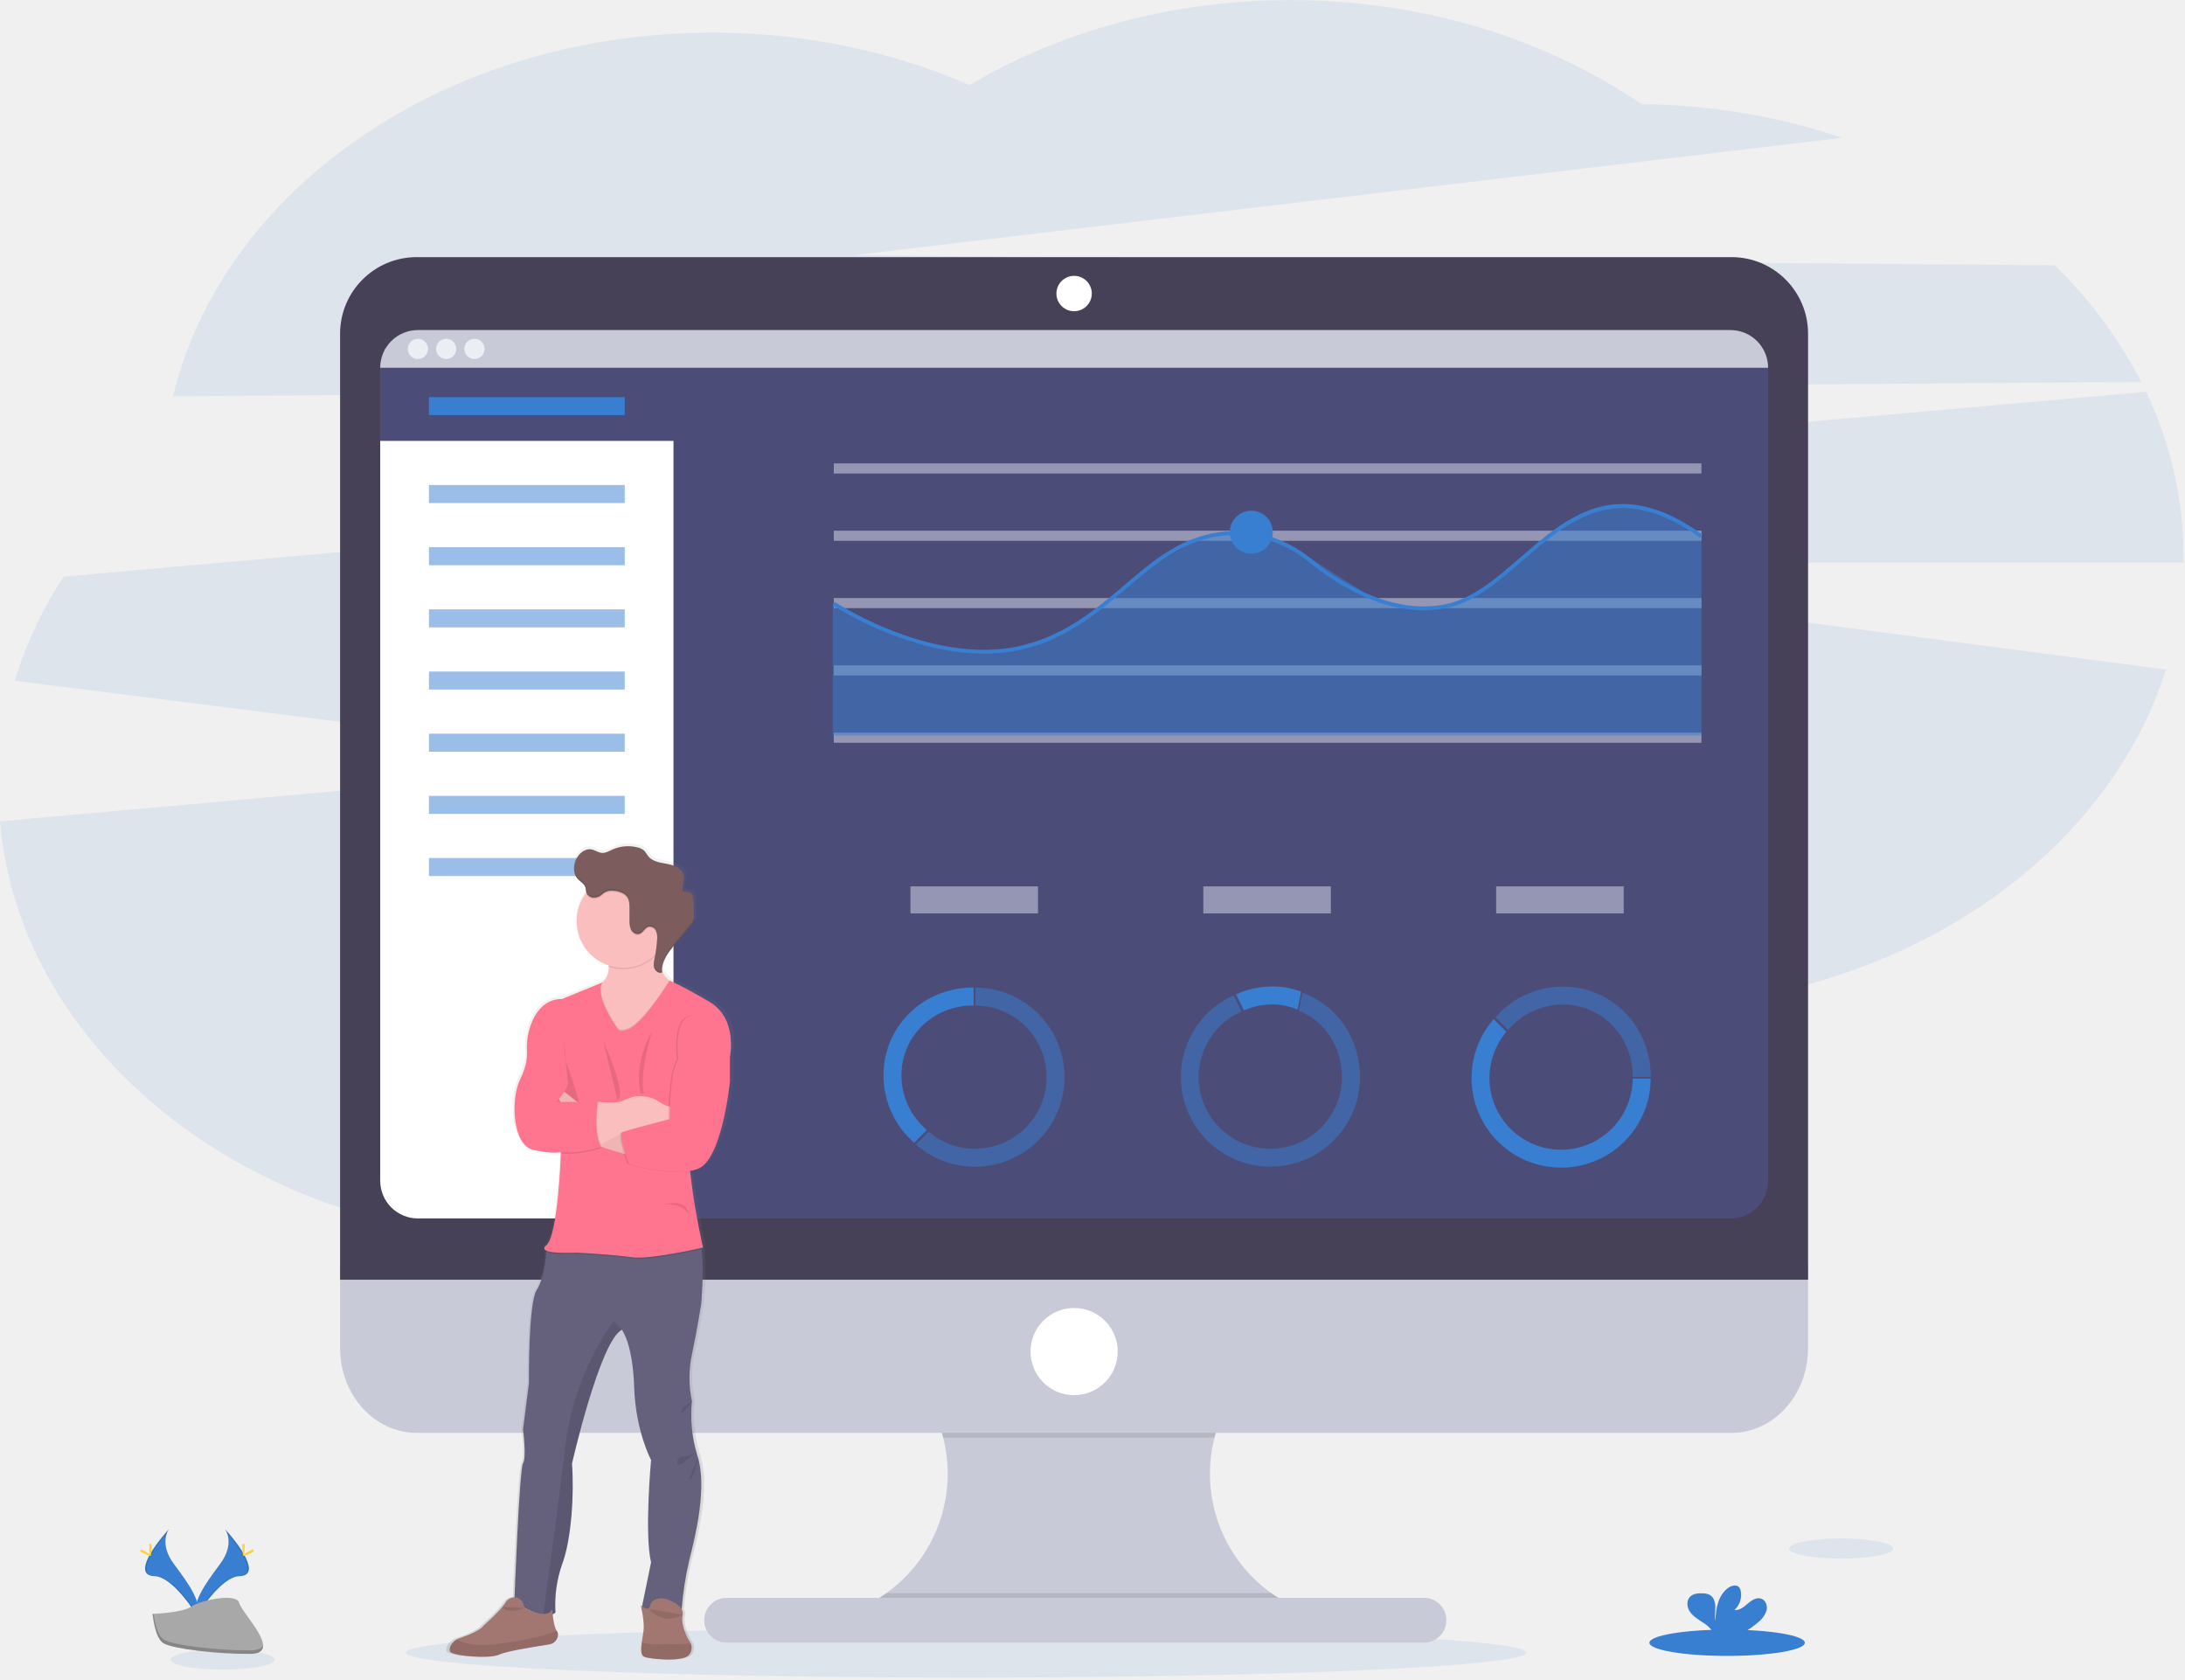
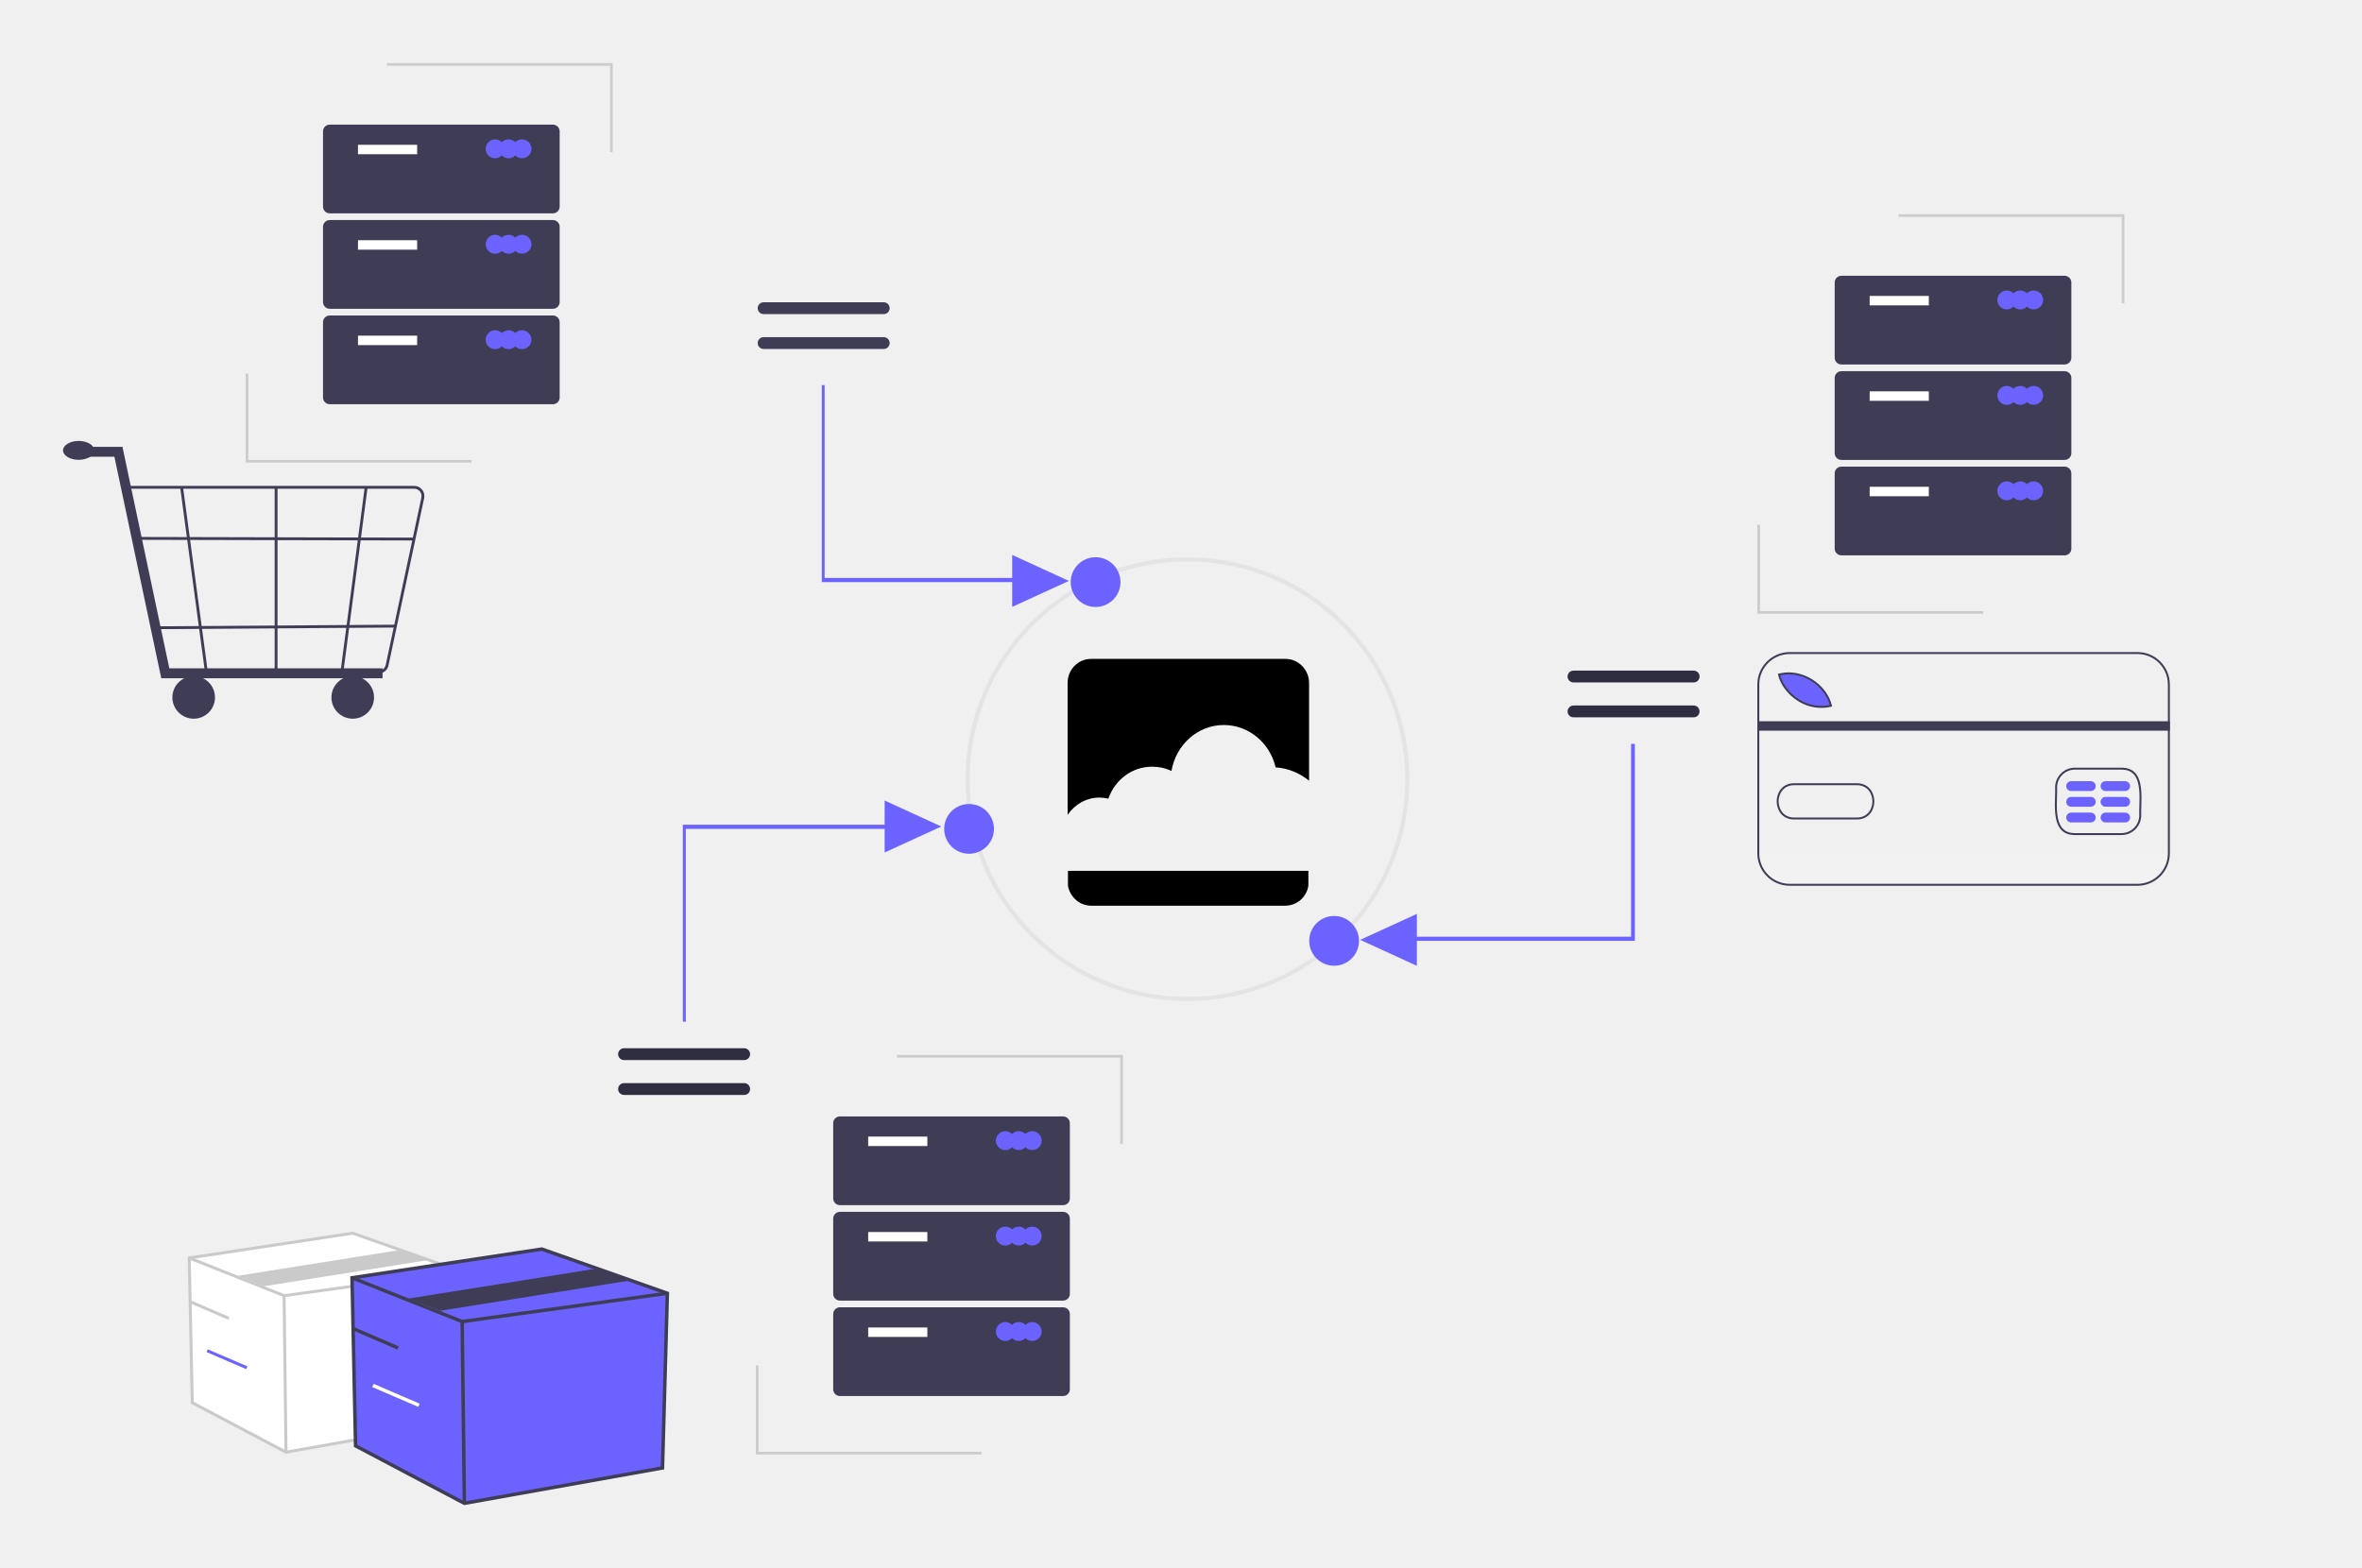
- <svg xmlns="http://www.w3.org/2000/svg" height="166" viewBox="0 0 216 166" width="216">
-   <linearGradient id="a" x1="49.99%" x2="49.99%" y1="100.006%" y2="-.008%">
-     <stop offset="0" stop-color="#808080" stop-opacity=".25" />
-     <stop offset=".54" stop-color="#808080" stop-opacity=".12" />
-     <stop offset="1" stop-color="#808080" stop-opacity=".1" />
-   </linearGradient>
-   <g fill="none">
-     <path d="m211.682 37.758c-2.206-4.286-5.099-8.182-8.564-11.534l-118.79-.99 97.804-11.612c-6.4-2.141-13.096-3.264-19.844-3.328-9.416-6.428-21.517-10.285-34.717-10.285-11.843 0-22.795 3.112-31.723 8.392-7.587-3.305-16.237-5.179-25.427-5.179-26.394 0-48.386 15.454-53.321 35.949z" fill="#387ed1" opacity=".1" />
-     <path d="m215.857 54.946c-.008-5.616-1.273-11.158-3.702-16.222l-205.878 18.27c-2.09 3.186-3.714 6.653-4.823 10.298l63.754 8.034-65.208 5.857c1.962 23.202 25.488 41.521 54.228 41.521 14.466 0 27.611-4.642 37.351-12.212 9.771 7.714 23.041 12.457 37.664 12.457 21.695 0 40.421-10.443 49.141-25.542 17.494-4.695 31.083-16.482 35.735-31.227l-80.626-10.571h82.364c0-.222 0-.441 0-.663z" fill="#387ed1" opacity=".1" />
-     <ellipse cx="95.508" cy="163.354" fill="#387ed1" opacity=".1" rx="55.393" ry="2.472" />
-     <path d="m128.385 159.007v1.494h-44.174v-1.213c5.509-2.041 9.245-7.202 9.464-13.073.219-5.871-3.123-11.296-8.465-13.741h42.875c-5.217 2.389-8.538 7.626-8.473 13.364.065 5.738 3.503 10.899 8.773 13.169z" fill="#c8cad7" />
-     <path d="m128.086 132.473c-3.991 1.832-6.94 5.37-8.023 9.626h-26.827c-1.084-4.255-4.033-7.793-8.023-9.626z" fill="#000" opacity=".1" />
-     <path d="m33.62 124.863v8.386c0 4.63 3.389 8.384 7.57 8.384h129.977c4.182 0 7.57-3.754 7.57-8.384v-8.386z" fill="#c8cad7" />
-     <path d="m128.385 159.007v1.494h-44.174v-1.213c1.211-.451 2.356-1.061 3.406-1.815h38.06c.846.606 1.754 1.121 2.709 1.534z" fill="#000" opacity=".1" />
-     <rect fill="#c8cad7" height="4.426" rx="2.213" width="73.37" x="69.613" y="157.939" />
-     <path d="m178.737 32.975c-.005-4.177-3.393-7.56-7.57-7.559h-129.971c-4.179-.004-7.571 3.38-7.576 7.559v93.52h145.117z" fill="#474157" />
-     <path d="m174.787 36.352v80.358c0 .989-.392 1.937-1.091 2.636-.699.699-1.647 1.091-2.636 1.091h-129.747c-.989 0-1.937-.392-2.636-1.091-.699-.699-1.091-1.647-1.091-2.636v-80.358c0-2.058 1.669-3.727 3.727-3.727h129.738c.99-.003 1.94.389 2.641 1.088.701.699 1.095 1.649 1.095 2.639z" fill="#4c4c78" />
-     <circle cx="106.181" cy="29.015" fill="#fff" r="1.748" />
-     <circle cx="106.181" cy="133.598" fill="#fff" r="4.31" />
-     <path d="m66.578 34.489v85.948h-25.265c-.989 0-1.937-.392-2.636-1.091-.699-.699-1.092-1.647-1.091-2.636v-80.358l.136-.506.363-1.356z" fill="#fff" />
-     <path d="m69.819 35.846v7.736h-32.233v-7.23l.136-.506z" fill="#4c4c78" />
-     <path d="m174.787 36.352h-137.201c0-.988.393-1.936 1.092-2.635.699-.699 1.647-1.091 2.635-1.09h129.738c.99-.003 1.94.388 2.641 1.087.701.699 1.095 1.648 1.095 2.638z" fill="#c8cad7" />
-     <circle cx="41.313" cy="34.489" fill="#ededf4" r="1" />
-     <circle cx="44.107" cy="34.489" fill="#ededf4" r="1" />
-     <circle cx="46.902" cy="34.489" fill="#ededf4" r="1" />
-     <g fill="#387ed1">
-       <path d="m42.404 39.252h19.356v1.782h-19.356z" />
-       <path d="m42.404 47.943h19.356v1.782h-19.356z" opacity=".5" />
-       <path d="m42.404 54.088h19.356v1.782h-19.356z" opacity=".5" />
-       <path d="m42.404 60.234h19.356v1.782h-19.356z" opacity=".5" />
-       <path d="m42.404 66.377h19.356v1.782h-19.356z" opacity=".5" />
-       <path d="m42.404 72.522h19.356v1.782h-19.356z" opacity=".5" />
-       <path d="m42.404 78.668h19.356v1.782h-19.356z" opacity=".5" />
-       <path d="m42.404 84.811h19.356v1.782h-19.356z" opacity=".5" />
+ <svg xmlns="http://www.w3.org/2000/svg" height="166" viewBox="0 0 250 166" width="250">
+   <g fill="none" fill-rule="nonzero">
+     <g fill="#000" transform="translate(113 69.7588)">
+       <path d="m3.395 14.679c.329 0 .621.038.913.114.694-1.977 2.483-3.385 4.637-3.385.73 0 1.424.152 2.044.456.475-2.776 2.775-4.868 5.549-4.868 2.665 0 4.892 1.939 5.476 4.487 1.314.076 2.556.608 3.541 1.407v-10.344c0-1.407-1.132-2.548-2.483-2.548h-20.59c-1.387 0-2.483 1.141-2.483 2.548v13.956c.767-1.103 1.971-1.825 3.395-1.825z" />
+       <path d="m25.483 23.996v-1.559h-25.446v1.559.038c.219 1.179 1.241 2.092 2.446 2.092h20.517c1.278 0 2.3-.913 2.483-2.13z" />
    </g>
-     <path d="m82.425 45.806h85.772v1h-85.772z" fill="#dce0ed" opacity=".5" />
-     <path d="m82.425 52.459h85.772v1h-85.772z" fill="#dce0ed" opacity=".5" />
-     <path d="m82.425 59.114h85.772v1h-85.772z" fill="#dce0ed" opacity=".5" />
-     <path d="m82.425 65.768h85.772v1h-85.772z" fill="#dce0ed" opacity=".5" />
-     <path d="m82.425 72.421h85.772v1h-85.772z" fill="#dce0ed" opacity=".5" />
-     <path d="m168.199 72.706h-85.879v-13.085l7.876 3.882 8.151 1.104 7.152-2.157 8.629-6.692 4.34-2.506 3.173-.611 3.035.162 4.993 2.466 6.785 4.323 5.326.686 4.224-1.456 8.949-7.332 4.569-1.629 4.781.739 3.895 2.248z" fill="#387ed1" opacity=".5" />
-     <path d="m97.289 64.61c-7.733 0-14.881-4.73-14.969-4.791l.212-.317c.111.074 11.11 7.353 20.457 3.706 3.412-1.328 5.834-3.396 8.187-5.395 2.451-2.088 4.766-4.061 7.92-4.917 3.629-.98 7.574-.092 10.579 2.376 2.567 2.111 7.683 5.501 13.087 4.487 2.755-.516 5.077-2.529 7.536-4.659 4.707-4.088 9.589-8.308 18.012-2.248l-.223.309c-8.185-5.882-12.944-1.759-17.544 2.227-2.499 2.166-4.86 4.203-7.715 4.747-5.559 1.041-10.781-2.415-13.4-4.567-2.909-2.392-6.736-3.247-10.235-2.302-3.074.833-5.349 2.777-7.773 4.837-2.371 2.019-4.823 4.109-8.29 5.461-1.865.709-3.845 1.063-5.84 1.045z" fill="#387ed1" />
-     <circle cx="123.698" cy="52.602" fill="#387ed1" r="2.126" />
-     <path d="m70.415 98.805c-2.905-1.673-4.012-2.088-4.012-2.09l-.059-.042c-.317-.243-.569-.562-.734-.926 0-.067 0-.134 0-.191v.019c.048-.886.676-1.691 1.274-2.394.509-.6 1.019-1.199 1.528-1.798.176-.182.31-.399.394-.638.031-.125.045-.253.042-.382 0-.053 0-.105 0-.157 0-.447-.021-.894-.036-1.337-.015-.392-.115-.883-.506-.955-.202-.042-.47.031-.573-.143-.038-.071-.047-.153-.027-.231v.017c-.001-.007-.001-.014 0-.021.075-.301.124-.609.145-.919.007-.157-.014-.314-.063-.464-.227-.648-1.005-.913-1.692-1.035s-1.459-.227-1.891-.764c-.118-.179-.246-.352-.382-.518-.2-.176-.443-.296-.705-.348-.853-.211-1.752-.133-2.556.223-.332.149-.667.348-1.032.327-.365-.021-.703-.287-1.077-.35-.604-.103-1.182.342-1.48.867-.177.312-.271.664-.273 1.022v.059c-.008.385.133.759.394 1.043.26.271.648.457.764.812.044.145.034.302.073.447 0 .019.011.036.017.055l-.021.025c-.62.799-.957 1.781-.955 2.793.012 2.015 1.325 3.791 3.247 4.394v.138c.026.58-.204 1.143-.63 1.538l-4.122 1.654s-2.483-.294-3.377 3.333c-.143.602-.195 1.222-.153 1.84.032.548-.044 1.511-.68 2.756-1.018 1.994-.787 6.569 1.295 7.022 1.966.428 2.735.25 2.816.229v.08c-.032.86-.344 8.264-1.477 9.169-.315.246-.256.415 0 .527v.134c-.034.543-.21 2.604-.968 3.778-.871 1.354-.772 9.186-.772 9.186l-.6 4.621s.369 2.854 0 3.352c-.33.445-.764 11.005-.863 13.293h-.038c-.368.022-.702.225-.89.543-.493.791-2.193 2.248-2.193 2.248-.369.525-1.736 1.028-2.458 1.265-.097.031-.19.071-.279.12-.27.147-.488.376-.621.653-.095.165-.118.362-.065.544.191.453 4.025.764 4.995.317.764-.355 3.79-.825 5.047-1.009.469-.059.839-.429.898-.898.024-.159-.017-.321-.115-.449-.241-.298-.365-1.112-.42-1.643.102-.042.197-.098.283-.168-.103-1.646.133-3.297.693-4.848.925-2.445 1.203-6.976.972-9.922 0 0 2.821-12.143 5.043-13.276.034.042 1.112 1.425 1.249 5.708.138 4.35 1.71 7.204 1.71 7.204s-.693 7.385 0 10.149l-.911 4.353c-.038-.031-.074-.064-.109-.099 0 0 .027.122.065.315l-.019.092.038.01c.103.544.256 1.494.191 2.052-.036.319-.124.753-.191 1.181-.096.67-.122 1.322.231 1.463.573.233 3.979.552 4.558-.191.265-.311.33-.745.168-1.119-.042-.102-.099-.198-.168-.285 0 0-.904-1.477-.648-2.518.047-.205.008-.421-.109-.596.132-1.648.398-3.283.793-4.888.573-2.18 1.799-6.959.902-10.103-.034-.122-.073-.245-.115-.363-.519-1.716-.692-3.518-.51-5.301-.334-1.522-.334-3.099 0-4.621.55-2.535.938-5.018.938-5.018s.306-3.352.038-5.408l-.017-.132.145-.032s-.785-3.488-1.064-5.708c-.065-.525-.151-1.188-.245-1.897.256-.044.508-.108.755-.191 2.499-.862 3.284-8.655 3.284-8.655v-2.472s.833-3.777-2.082-5.459zm-18.611 60.173-.122-.065z" fill="url(#a)" />
-     <path d="m68.908 143.774c1.083 3.116-.191 8.172-.764 10.43-.386 1.633-.641 3.293-.764 4.967-1.318.223-2.667.191-3.973-.092l.955-4.65c-.676-2.755 0-10.115 0-10.115s-1.528-2.846-1.67-7.181c-.134-4.266-1.184-5.645-1.219-5.689-2.183 1.135-4.93 13.232-4.93 13.232.225 2.934-.046 7.45-.955 9.889-.548 1.548-.779 3.191-.678 4.831-.315.266-.755.311-1.228.235-1.289-.208-2.835-1.32-2.835-1.32s.497-13.181.858-13.681c.361-.5 0-3.341 0-3.341l.586-4.606s-.09-7.811.764-9.169c.741-1.171.911-3.226.946-3.765 0-.086 0-.134 0-.134l1.307-1.564s12.644-.955 13.591 0c.233.233.382.764.462 1.429.26 2.048-.038 5.389-.038 5.389s-.382 2.483-.921 5.011c-.326 1.518-.326 3.088 0 4.606-.176 1.779-.004 3.575.506 5.288z" fill="#65617d" />
-     <path d="m68.117 163.574c-.564.745-3.882.43-4.447.191-.346-.143-.319-.791-.225-1.459.059-.426.145-.86.18-1.175.092-.814-.269-2.462-.269-2.462s.745.791.925 0c.085-.307.332-.543.644-.611.387-.117.803-.091 1.173.073.586.254 1.564.797 1.389 1.528-.248 1.037.632 2.508.632 2.508.068.086.124.182.164.285.162.375.098.81-.164 1.123z" fill="#a27772" />
-     <path d="m68.117 163.574c-.564.745-3.882.43-4.447.191-.346-.143-.319-.791-.225-1.459.355.166.955.306 1.971.212.236-.023.473-.031.711-.023.718.034 1.438.02 2.155-.042.161.375.097.808-.164 1.121z" fill="#000" opacity=".1" />
-     <path d="m56.543 144.678c.225 2.934-.046 7.45-.955 9.889-.548 1.548-.779 3.191-.678 4.831-.315.266-.755.311-1.228.235.273-1.91 1.433-10.111 2.178-16.592.846-7.383 4.808-12.462 4.808-12.462l.791.869c-2.168 1.133-4.915 13.23-4.915 13.23z" fill="#000" opacity=".1" />
-     <path d="m66.763 97.222-.552 2.709-2.699 4.539-3.33-1.423s-4.527-4.741-1.683-5.417c.341-.073.663-.216.946-.42.558-.422.734-1.033.737-1.633-.022-.672-.18-1.333-.462-1.943l5.824-1.828c-.241.765-.382 1.558-.418 2.359-.044 1.586.544 2.369 1.028 2.741.18.145.387.253.609.317z" fill="#fbbebe" />
-     <path d="m65.544 91.804c-.241.765-.382 1.558-.418 2.359-1.207 1.433-3.162 1.991-4.944 1.412-.022-.672-.18-1.333-.462-1.943z" fill="#000" opacity=".1" />
-     <path d="m66.211 91.059c0 2.544-2.062 4.606-4.606 4.606-2.544 0-4.606-2.062-4.606-4.606 0-2.544 2.062-4.606 4.606-4.606 1.222-.003 2.396.481 3.26 1.346.864.864 1.349 2.038 1.346 3.26z" fill="#fbbebe" />
-     <path d="m66.763 97.222-.552 2.709-2.699 4.539-3.33-1.423s-4.527-4.741-1.683-5.417c.341-.073.663-.216.946-.42-.514 1.412 1.607 4.348 1.607 4.348.246.363.814.136.814.136 1.364-.206 3.88-4.134 4.288-4.787.18.145.387.253.609.317z" fill="#000" opacity=".1" />
-     <path d="m69.37 123.486c-.802.191-5.238 1.163-6.919.919-1.851-.271-5.452-.451-5.452-.451s-2.292.122-2.995-.191c0-.086 0-.134 0-.134l1.307-1.564s12.644-.955 13.591 0c.248.225.382.755.468 1.421z" fill="#000" opacity=".1" />
-     <path d="m61.051 101.692s-2.382-3.299-1.484-4.585l-4.025 1.65s-2.422-.294-3.295 3.32c-.14.601-.191 1.22-.151 1.836.032.544-.042 1.503-.663 2.745-.993 1.987-.764 6.548 1.265 6.999s2.755.225 2.755.225-.271 8.264-1.444 9.211c-1.173.947 2.993.722 2.993.722s3.599.191 5.45.453 7.043-.955 7.043-.955-.764-3.477-1.039-5.689-.902-6.923-.902-6.923l4.606-6.239s.812-3.771-2.032-5.44c-2.844-1.67-3.916-2.082-3.916-2.082s-2.865 4.655-4.348 4.881c0 .004-.565.233-.812-.13z" fill="#ff748e" />
-     <path d="m55.768 103.002s-.044 1.49.227 2.076 1.263 3.838 1.263 3.838h-2.256s1.219-1.309 1.129-1.941c-.09-.632-.363-3.973-.363-3.973z" fill="#000" opacity=".1" />
-     <path d="m62.452 114.242s-4.986-1.219-5.45-2.256c-.464-1.037-1.746-3.364-1.746-3.364l.525-.709 2.426 1.91s2.89 2.292 4.245 2.529 0 1.889 0 1.889z" fill="#fbbebe" />
-     <path d="m62.452 114.242s-4.986-1.219-5.45-2.256c-.464-1.037-1.746-3.364-1.746-3.364l.525-.709 2.426 1.91s2.89 2.292 4.245 2.529 0 1.889 0 1.889z" fill="#000" opacity=".05" />
-     <path d="m66.763 108.376v2.705h-.436c-2.148 0-4.261.547-6.14 1.589l-.814.451-.22.122-1.4-3.152 1.31-1.175h.067c.321.031 1.706.145 2.292-.052s1.251-.791 2.892-.371c.81.206 1.5 1.114 2.292.831z" fill="#fbbebe" />
-     <path d="m71.12 103.453.904 1.016v2.46s-.764 7.767-3.205 8.625c-2.441.858-6.791-.497-6.791-.497s-1.125-2.98-.6-3.161c.525-.181 4.65-1.268 4.65-1.268s-.059-4.556.844-5.91c0 0-.586-4.245 1.444-4.334 2.031-.09 2.755 3.07 2.755 3.07z" fill="#000" opacity=".1" />
-     <path d="m71.252 103.453.904 1.016v2.46s-.764 7.767-3.207 8.625c-2.443.858-6.789-.497-6.789-.497s-1.125-2.98-.6-3.161c.525-.181 4.648-1.268 4.648-1.268s-.057-4.556.846-5.91c0 0-.588-4.245 1.444-4.334 2.032-.09 2.755 3.07 2.755 3.07z" fill="#ff748e" />
-     <path d="m64.948 93.015c.04-.297.005-.599-.103-.879-.116-.284-.41-.454-.714-.413-.382.09-.554.592-.932.713-.319.101-.669-.124-.821-.422-.128-.311-.182-.647-.157-.982 0-.382 0-.755 0-1.133 0-.411-.013-.854-.267-1.177-.315-.401-1.054-.573-1.547-.56-.329.003-.645.13-.884.355-.244.246-.586.368-.93.332-.306-.047-.558-.265-.648-.562-.001-.005-.001-.01 0-.015 1.046-1.383 2.781-2.062 4.489-1.755 1.707.307 3.097 1.547 3.596 3.209.499 1.661.022 3.462-1.234 4.659.076-.454.128-.912.155-1.372z" fill="#000" opacity=".1" />
-     <path d="m58.589 88.715c-.306-.048-.558-.266-.649-.562-.036-.145-.027-.302-.071-.445-.105-.355-.483-.541-.737-.81-.508-.539-.476-1.427-.117-2.076.292-.523.856-.965 1.446-.863.365.065.68.325 1.051.348s.682-.176 1.007-.325c.782-.354 1.662-.433 2.495-.222.256.051.494.17.688.346.131.165.254.337.367.516.42.537 1.175.642 1.845.764.67.122 1.431.382 1.65 1.033.147.428 0 .892-.078 1.337-.029.091-.023.19.017.277.105.174.367.101.573.141.382.08.478.573.491.955.018.443.03.889.036 1.337.011.166-.002.333-.038.495-.082.231-.213.443-.382.621l-1.492 1.792c-.661.795-1.362 1.719-1.23 2.745-.313.139-.684-.13-.787-.458-.103-.329-.021-.68.05-1.016.12-.581.199-1.171.235-1.763.04-.298.005-.6-.103-.881-.117-.284-.412-.454-.716-.413-.382.09-.552.592-.93.713-.319.103-.669-.124-.821-.422-.127-.311-.181-.647-.157-.982v-1.133c0-.411-.013-.854-.267-1.177-.313-.401-1.054-.573-1.547-.56-.329.003-.645.13-.884.355-.247.249-.594.371-.942.332z" fill="#7c5c5c" />
-     <path d="m59.628 102.889 1.415 5.807s1.114-.006-1.415-5.807z" fill="#000" opacity=".1" />
-     <path d="m64.461 101.917s-1.853 3.033-1.129 6.168l.344.025s-.615-1.452.785-6.193z" fill="#000" opacity=".1" />
-     <path d="m65.634 119.077s2.273-.753 2.439.993c0 0-.43-1.198-2.439-.993z" fill="#000" opacity=".1" />
-     <path d="m59.065 109.052s-.451 3.161.361 4.426c-1.274.449-2.626.633-3.973.541l-.271-4.967z" fill="#000" opacity=".1" />
-     <path d="m59.374 113.121-.22.122-1.4-3.152 1.31-1.175h.067c-.021.153-.386 2.867.243 4.204z" fill="#000" opacity=".1" />
-     <path d="m59.065 108.916s-.451 3.161.361 4.426c-1.274.449-2.626.633-3.973.541l-1.58-4.967z" fill="#ff748e" />
-     <path d="m55.158 161.652c-.053.463-.414.832-.877.894-1.224.191-4.18.649-4.925 1.005-.955.453-4.695.136-4.877-.315-.051-.183-.028-.379.065-.544.177-.363.493-.639.877-.764.707-.237 2.04-.735 2.399-1.259 0 0 1.662-1.456 2.136-2.241.181-.315.507-.518.869-.541.395-.019.835.181 1.016 1.047 0 0 2.166 1.236 2.753.153 0 0 .09 1.664.449 2.12.096.127.137.287.115.445z" fill="#a27772" />
-     <path d="m55.158 161.652c-.053.463-.414.832-.877.894-1.224.191-4.18.649-4.925 1.005-.955.453-4.695.136-4.877-.315-.051-.183-.028-.379.065-.544.129-.275.341-.502.606-.649.611.405 1.968.802 4.951.336 2.846-.445 4.254-.881 4.942-1.177.097.129.139.291.115.451z" fill="#000" opacity=".1" />
-     <g fill="#000" opacity=".1" transform="translate(56.73418 85.76985)">
-       <path d="m10.745 2.048c.001-.008.001-.015 0-.023.089-.334.136-.678.139-1.024-.029.277-.075.551-.139.821-.017.074-.017.151 0 .225z" />
-       <path d="m8.111 6.273c.071.163.108.338.111.516.021-.245-.017-.491-.111-.718-.117-.285-.411-.455-.716-.415-.382.09-.552.594-.93.714-.319.101-.669-.126-.821-.424-.129-.31-.182-.647-.157-.982 0-.382 0-.755 0-1.131 0-.411-.013-.854-.267-1.177-.315-.403-1.054-.573-1.549-.562-.329.004-.644.131-.883.357-.244.245-.586.366-.93.33-.307-.045-.56-.264-.649-.562-.038-.145-.027-.3-.071-.445-.105-.355-.483-.539-.737-.808-.237-.263-.372-.601-.382-.955-.037.422.101.84.382 1.158.254.269.632.455.737.81.044.143.032.3.071.445.091.296.343.514.649.562.344.035.686-.087.93-.332.24-.223.553-.348.881-.353.495-.015 1.234.16 1.549.562.254.323.266.764.267 1.177v1.131c-.026.336.028.673.157.984.153.298.502.523.821.422.382-.12.544-.623.93-.714.305-.041.599.128.718.411z" />
-       <path d="m11.822 5.03c-.083.232-.213.444-.382.623-.499.596-.997 1.193-1.492 1.79-.627.755-1.291 1.628-1.244 2.59.046-.883.661-1.685 1.244-2.386l1.492-1.792c.169-.178.299-.39.382-.621.037-.163.05-.33.038-.497-.001.099-.014.197-.038.292z" />
-       <path d="m7.929 9.731c-.025-.079-.04-.16-.046-.243-.013.15.003.301.046.445.101.329.474.598.787.458 0-.067-.013-.134-.015-.191-.309.124-.678-.149-.772-.47z" />
+     <g transform="translate(65.42296 32)">
+       <g fill="#6c63ff">
+         <path d="m107.613 67.605h-28v-.439h27.603v-20.416h.397z" />
+         <path d="m7.163 76.167h-.312v-20.855h22v.439h-21.688z" />
+         <path d="m42.559 29.627h-21v-20.855h.298v20.416h20.702z" />
+       </g>
+       <g transform="translate(14.77318)">
+         <path d="m.627 0c-.346.001-.626.281-.626.627s.28.626.626.627h12.715c.346-.001.626-.281.626-.627s-.28-.626-.626-.627z" fill="#3f3d56" />
+         <path d="m.627 3.693c-.346 0-.627.281-.627.627s.281.627.627.627h12.715c.346-.001.626-.281.626-.627s-.28-.626-.626-.627z" fill="#3f3d56" />
+         <path d="m99.063 43.943c.346-.001.626-.281.626-.627s-.28-.626-.626-.627h-12.716c-.224-0-.432.119-.544.313-.112.194-.112.433 0 .627.112.194.32.313.544.313z" fill="#2f2e41" />
+         <path d="m99.063 40.25c.346-.001.626-.281.626-.627s-.28-.626-.626-.627h-12.716c-.224-0-.432.119-.544.313-.112.194-.112.433 0 .627.112.194.32.313.544.313z" fill="#2f2e41" />
+         <path d="m45.489 73.979c-12.973 0-23.489-10.517-23.489-23.489 0-12.973 10.517-23.489 23.489-23.489 12.973 0 23.489 10.517 23.489 23.489-.015 12.967-10.523 23.475-23.489 23.489zm0-46.54c-9.323 0-17.728 5.616-21.296 14.229-3.568 8.613-1.596 18.528 4.997 25.12 6.592 6.592 16.507 8.564 25.12 4.997s14.229-11.973 14.229-21.296c-.014-12.724-10.326-23.036-23.05-23.05z" fill="#e4e4e4" />
+       </g>
+       <circle cx="50.537" cy="29.627" fill="#6c63ff" r="2.634" />
+       <circle cx="37.146" cy="55.751" fill="#6c63ff" r="2.634" />
+       <circle cx="75.782" cy="67.605" fill="#6c63ff" r="2.634" />
+       <path d="m.628 78.974c-.346 0-.627.281-.627.627 0 .346.281.627.627.627h12.716c.346-.001.626-.281.626-.627 0-.346-.28-.626-.626-.627z" fill="#2f2e41" />
+       <path d="m.628 82.667c-.224-0-.432.119-.544.313-.112.194-.112.433 0 .627s.32.313.544.313h12.716c.346-.001.626-.281.626-.627s-.28-.626-.626-.627z" fill="#2f2e41" />
    </g>
-     <path d="m49.666 158.831s.472.829 2.183.097" fill="#000" opacity=".1" />
-     <path d="m64.117 159.03s1.477 1.736 3.335.573" fill="#000" opacity=".1" />
-     <path d="m68.411 138.491s-1.043.651-1.077 1.024c-.034.372.539-.271.539-.271z" fill="#000" opacity=".1" />
-     <path d="m68.822 143.484c-.362.302-.813.478-1.284.5-.779.034-.714 1.051-.204.745.51-.306 1.488-1.245 1.488-1.245z" fill="#000" opacity=".1" />
-     <path d="m69.021 144.135s-.5 2.457-.907 1.983" fill="#000" opacity=".1" />
-     <g fill="#dce0ed" opacity=".5">
-       <path d="m90.005 87.613h12.608v2.674h-12.608z" />
-       <path d="m118.955 87.613h12.608v2.674h-12.608z" />
-       <path d="m147.904 87.613h12.608v2.674h-12.608z" />
+     <g transform="translate(26 6.679302)">
+       <path d="m32.524 15.907h-23.624c-.393-0-.711-.319-.712-.712v-7.97c0-.393.319-.711.712-.712h23.624c.393 0.0.711.319.712.712v7.97c-0.0.393-.319.711-.712.712z" fill="#3f3d56" />
+       <path d="m11.889 8.649h6.262v1h-6.262z" fill="#fff" />
+       <g fill="#6c63ff">
+         <circle cx="26.405" cy="9.076" r="1" />
+         <circle cx="27.828" cy="9.076" r="1" />
+         <circle cx="29.251" cy="9.076" r="1" />
+       </g>
+       <path d="m32.524 26.011h-23.624c-.393-0-.711-.319-.712-.712v-7.97c0-.393.319-.711.712-.712h23.624c.393 0.0.711.319.712.712v7.97c-0.0.393-.319.711-.712.712z" fill="#3f3d56" />
+       <path d="m11.889 18.753h6.262v1h-6.262z" fill="#fff" />
+       <circle cx="26.405" cy="19.18" fill="#6c63ff" r="1" />
+       <circle cx="27.828" cy="19.18" fill="#6c63ff" r="1" />
+       <circle cx="29.251" cy="19.18" fill="#6c63ff" r="1" />
+       <path d="m32.524 36.115h-23.624c-.393-0-.711-.319-.712-.712v-7.97c0-.393.319-.711.712-.712h23.624c.393 0.0.711.319.712.712v7.97c-0.0.393-.319.711-.712.712z" fill="#3f3d56" />
+       <path d="m11.889 28.857h6.262v1h-6.262z" fill="#fff" />
+       <circle cx="26.405" cy="29.284" fill="#6c63ff" r="1" />
+       <circle cx="27.828" cy="29.284" fill="#6c63ff" r="1" />
+       <circle cx="29.251" cy="29.284" fill="#6c63ff" r="1" />
+       <path d="m23.909 42.301h-23.909v-9.426h.285v9.141h23.624z" fill="#ccc" />
+       <path d="m14.943 0h23.909v9.426h-.285v-9.141h-23.624z" fill="#ccc" />
    </g>
-     <ellipse cx="181.994" cy="153.066" fill="#387ed1" opacity=".1" rx="5.144" ry="1" />
-     <ellipse cx="22.01" cy="164.04" fill="#387ed1" opacity=".1" rx="5.144" ry="1" />
-     <ellipse cx="170.735" cy="162.38" fill="#387ed1" rx="7.681" ry="1.299" />
-     <path d="m173.91 160.258c.351-.286.606-.672.732-1.106.096-.439-.092-.965-.51-1.125-.47-.18-.972.145-1.354.476-.382.33-.816.703-1.314.634.521-.473.755-1.184.619-1.874-.021-.141-.081-.273-.172-.382-.262-.279-.734-.16-1.047.059-.993.699-1.27 2.048-1.276 3.263-.099-.437-.015-.894-.017-1.337-.002-.443-.126-.955-.504-1.19-.235-.125-.498-.187-.764-.18-.447-.017-.946.027-1.249.353-.382.407-.281 1.087.048 1.528.329.441.833.726 1.293 1.035.37.221.686.522.925.881.027.051.05.104.067.159h2.8c.626-.319 1.206-.721 1.725-1.194z" fill="#387ed1" />
-     <path d="m22.245 151.146s1.051 1.373-.483 3.438c-1.534 2.065-2.799 3.82-2.292 5.114 0 0 2.315-3.849 4.203-3.903 1.887-.053.646-2.334-1.427-4.65z" fill="#387ed1" />
-     <path d="m22.245 151.146c.092.133.165.278.216.432 1.838 2.159 2.816 4.174 1.049 4.224-1.645.048-3.618 2.99-4.092 3.733.016.058.034.114.055.17 0 0 2.315-3.849 4.203-3.903s.642-2.34-1.431-4.655z" fill="#000" opacity=".1" />
-     <path d="m24.195 152.896c0 .483-.053.875-.12.875s-.12-.382-.12-.875c0-.493.067-.256.134-.256s.107-.227.107.256z" fill="#ffd037" />
-     <path d="m24.866 153.473c-.424.231-.795.371-.825.311-.031-.059.285-.294.709-.525.424-.231.258-.063.288 0s.252-.017-.172.214z" fill="#ffd037" />
-     <path d="m16.703 151.146s-1.051 1.373.483 3.438c1.534 2.065 2.799 3.82 2.292 5.114 0 0-2.313-3.849-4.203-3.903s-.646-2.334 1.427-4.65z" fill="#387ed1" />
-     <path d="m16.703 151.146c-.092.133-.165.278-.216.432-1.838 2.159-2.816 4.174-1.049 4.224 1.645.048 3.618 2.99 4.092 3.733-.015.058-.035.115-.057.17 0 0-2.313-3.849-4.203-3.903s-.64-2.34 1.433-4.655z" fill="#000" opacity=".1" />
-     <path d="m14.751 152.896c0 .483.055.875.122.875.067 0 .12-.382.12-.875 0-.493-.067-.256-.134-.256-.067 0-.109-.227-.109.256z" fill="#ffd037" />
-     <path d="m14.082 153.473c.424.231.793.371.825.311.032-.059-.285-.294-.709-.525-.424-.231-.258-.063-.29 0s-.25-.017.174.214z" fill="#ffd037" />
-     <path d="m15.091 159.524s2.934-.092 3.82-.72c.886-.628 4.514-1.383 4.734-.372.22 1.011 4.409 5.022 1.096 5.049-3.312.027-7.696-.516-8.579-1.053-.883-.537-1.072-2.904-1.072-2.904z" fill="#a8a8a8" />
-     <path d="m24.793 163.129c-3.312.027-7.698-.516-8.581-1.053-.67-.411-.94-1.88-1.028-2.556h-.099s.191 2.365 1.07 2.904c.879.539 5.267 1.079 8.579 1.053.955 0 1.286-.348 1.268-.852-.134.309-.499.499-1.209.504z" fill="#000" opacity=".2" />
-     <path d="m89.113 106.29c0-3.905 3.177-6.904 7.083-6.904h.055v-1.777h-.055c-4.886 0-8.86 3.796-8.86 8.68-0 2.557 1.107 4.988 3.035 6.667l1.259-1.259c-1.596-1.343-2.518-3.322-2.518-5.408z" fill="#387ed1" />
-     <path d="m96.429 97.611v1.777c3.126.021 5.869 2.089 6.748 5.09s-.313 6.222-2.933 7.927c-2.62 1.705-6.049 1.49-8.436-.529l-1.263 1.259c2.958 2.586 7.265 2.914 10.581.806 3.315-2.108 4.846-6.148 3.759-9.923-1.087-3.775-4.531-6.383-8.46-6.406z" fill="#387ed1" opacity=".5" />
-     <path d="m154.5 99.296c3.905 0 6.904 3.177 6.904 7.083v.055h1.777c0-.019 0-.038 0-.055 0-4.884-3.796-8.86-8.68-8.86-2.557-.001-4.989 1.106-6.667 3.035l1.259 1.259c1.343-1.596 3.322-2.518 5.408-2.518z" fill="#387ed1" opacity=".5" />
-     <path d="m163.179 106.612h-1.777c-.021 3.126-2.089 5.869-5.09 6.748s-6.222-.313-7.927-2.933c-1.705-2.62-1.49-6.049.529-8.436l-1.253-1.259c-2.586 2.958-2.914 7.265-.806 10.581s6.148 4.846 9.923 3.759 6.383-4.531 6.406-8.46z" fill="#387ed1" />
-     <path d="m128.75 98.131-.353 1.769c2.6 1.049 4.262 3.597 4.262 6.567.001 3.536-2.607 6.531-6.109 7.016-3.503.485-6.827-1.688-7.787-5.091-.96-3.403.737-6.993 3.976-8.411l-.787-1.595c-4.021 1.81-6.098 6.303-4.871 10.538 1.226 4.236 5.382 6.924 9.748 6.306 4.366-.618 7.612-4.354 7.615-8.764 0-3.834-2.269-7.104-5.693-8.336z" fill="#387ed1" opacity=".5" />
-     <path d="m125.807 99.283c.848-0 1.688.174 2.466.512l.353-1.767c-.9-.346-1.856-.523-2.82-.522-1.252-0-2.489.266-3.629.781l.795 1.591c.893-.394 1.859-.597 2.835-.596z" fill="#387ed1" />
+     <g transform="translate(186 22.6793)">
+       <path d="m32.524 15.907h-23.624c-.393-0-.711-.319-.712-.712v-7.97c0-.393.319-.711.712-.712h23.624c.393 0.0.711.319.712.712v7.97c-0.0.393-.319.711-.712.712z" fill="#3f3d56" />
+       <path d="m11.889 8.649h6.262v1h-6.262z" fill="#fff" />
+       <g fill="#6c63ff">
+         <circle cx="26.405" cy="9.076" r="1" />
+         <circle cx="27.828" cy="9.076" r="1" />
+         <circle cx="29.251" cy="9.076" r="1" />
+       </g>
+       <path d="m32.524 26.011h-23.624c-.393-0-.711-.319-.712-.712v-7.97c0-.393.319-.711.712-.712h23.624c.393 0.0.711.319.712.712v7.97c-0.0.393-.319.711-.712.712z" fill="#3f3d56" />
+       <path d="m11.889 18.753h6.262v1h-6.262z" fill="#fff" />
+       <circle cx="26.405" cy="19.18" fill="#6c63ff" r="1" />
+       <circle cx="27.828" cy="19.18" fill="#6c63ff" r="1" />
+       <circle cx="29.251" cy="19.18" fill="#6c63ff" r="1" />
+       <path d="m32.524 36.115h-23.624c-.393-0-.711-.319-.712-.712v-7.97c0-.393.319-.711.712-.712h23.624c.393 0.0.711.319.712.712v7.97c-0.0.393-.319.711-.712.712z" fill="#3f3d56" />
+       <path d="m11.889 28.857h6.262v1h-6.262z" fill="#fff" />
+       <circle cx="26.405" cy="29.284" fill="#6c63ff" r="1" />
+       <circle cx="27.828" cy="29.284" fill="#6c63ff" r="1" />
+       <circle cx="29.251" cy="29.284" fill="#6c63ff" r="1" />
+       <path d="m23.909 42.301h-23.909v-9.426h.285v9.141h23.624z" fill="#ccc" />
+       <path d="m14.943 0h23.909v9.426h-.285v-9.141h-23.624z" fill="#ccc" />
+     </g>
+     <g transform="translate(80 111.6793)">
+       <path d="m32.524 15.907h-23.624c-.393-0-.711-.319-.712-.712v-7.97c0-.393.319-.711.712-.712h23.624c.393 0.0.711.319.712.712v7.97c-0.0.393-.319.711-.712.712z" fill="#3f3d56" />
+       <path d="m11.889 8.649h6.262v1h-6.262z" fill="#fff" />
+       <g fill="#6c63ff">
+         <circle cx="26.405" cy="9.076" r="1" />
+         <circle cx="27.828" cy="9.076" r="1" />
+         <circle cx="29.251" cy="9.076" r="1" />
+       </g>
+       <path d="m32.524 26.011h-23.624c-.393-0-.711-.319-.712-.712v-7.97c0-.393.319-.711.712-.712h23.624c.393 0.0.711.319.712.712v7.97c-0.0.393-.319.711-.712.712z" fill="#3f3d56" />
+       <path d="m11.889 18.753h6.262v1h-6.262z" fill="#fff" />
+       <circle cx="26.405" cy="19.18" fill="#6c63ff" r="1" />
+       <circle cx="27.828" cy="19.18" fill="#6c63ff" r="1" />
+       <circle cx="29.251" cy="19.18" fill="#6c63ff" r="1" />
+       <path d="m32.524 36.115h-23.624c-.393-0-.711-.319-.712-.712v-7.97c0-.393.319-.711.712-.712h23.624c.393 0.0.711.319.712.712v7.97c-0.0.393-.319.711-.712.712z" fill="#3f3d56" />
+       <path d="m11.889 28.857h6.262v1h-6.262z" fill="#fff" />
+       <circle cx="26.405" cy="29.284" fill="#6c63ff" r="1" />
+       <circle cx="27.828" cy="29.284" fill="#6c63ff" r="1" />
+       <circle cx="29.251" cy="29.284" fill="#6c63ff" r="1" />
+       <path d="m23.909 42.301h-23.909v-9.426h.285v9.141h23.624z" fill="#ccc" />
+       <path d="m14.943 0h23.909v9.426h-.285v-9.141h-23.624z" fill="#ccc" />
+     </g>
+     <g fill="#3f3d56" transform="translate(6.672411 46.77757)">
+       <path d="m33.819 25.026h-23.423l-4.96-23.448h-4.233v-1.052h5.086l4.96 23.448h22.57z" />
+       <circle cx="13.828" cy="27.055" r="2.255" />
+       <circle cx="30.662" cy="27.055" r="2.255" />
+       <path d="m33.392 24.53h-22.789l-4.021-19.871h30.584c.316 0 .616.138.821.378.205.24.295.558.246.87l-3.774 17.71c-.08.527-.535.915-1.067.913zm-22.542-.301h22.542c.385.002.712-.279.77-.659l3.774-17.71c.035-.225-.03-.455-.178-.628-.148-.173-.365-.273-.593-.273h-30.219z" />
+       <path d="m15.033 24.467-2.633-19.633.297-.049 2.633 19.633z" />
+       <path d="m29.675 24.316-.297-.048 2.556-19.482.297.048z" />
+       <path d="m22.398 4.81h.301v19.633h-.301z" />
+       <path d="m22.516-4.293h.301v29.099h-.301z" transform="matrix(.00242129 -.9999971 .9999971 .00242129 12.35504 32.89704)" />
+       <path d="m9.599 19.444h25.565v.301h-25.565z" transform="matrix(.9999766 -.0068357 .0068357 .9999766 -.133418 .15345)" />
+       <ellipse cx="1.653" cy=".902" rx="1.653" ry="1" />
+     </g>
+     <path d="m108.967 61.5 6 2.75v-5.5z" fill="#6c63ff" transform="matrix(-1 0 0 -1 222.1 123)" />
+     <path d="m100.767 84.75v5.5l-6-2.75z" fill="#6c63ff" transform="matrix(-1 0 0 -1 194.4 175)" />
+     <g transform="translate(144.3 69.03267)">
+       <path d="m85.363 21.311v.095c0 1.809-1.467 3.276-3.277 3.276h-36.985c-1.809-0-3.276-1.467-3.276-3.276v-.095z" fill="#f2f2f2" />
+       <path d="m49.56 5.718c-2.673.66-5.072-1.396-5.491-3.304l.186-.033c2.253-.498 4.768 1.112 5.305 3.337z" fill="#6c63ff" />
+       <path d="m75.301 19.373c-.597 0-1.072-.178-1.411-.528-.767-.792-.719-2.318-.681-3.544.011-.357.022-.694.011-.976l-0-.004c.006-1.148.934-2.077 2.082-2.083h4.95c.596 0 1.071.177 1.41.527.767.791.72 2.317.682 3.542-.011.357-.022.695-.011.978-.004 1.149-.934 2.081-2.083 2.087zm-1.873-5.053c.011.289 0.0.629-.011.988-.037 1.187-.084 2.664.622 3.392.303.313.716.465 1.262.465h4.949c1.034-.005 1.87-.842 1.875-1.876-.011-.286-.001-.627.011-.988.037-1.187.083-2.663-.623-3.391-.303-.312-.715-.464-1.261-.464h-4.95c-1.032.006-1.868.841-1.874 1.874z" fill="#3f3d56" />
+       <path d="m48.467 5.909c-.868-.005-1.717-.254-2.451-.718-1.075-.668-1.886-1.737-2.118-2.791l-.023-.106.29-.052c2.286-.505 4.872 1.122 5.426 3.414l.024.101-.1.025c-.343.085-.695.128-1.049.128zm-4.34-3.449c.249.967 1.007 1.937 1.999 2.554.96.614 2.123.826 3.238.589-.58-2.135-3.007-3.634-5.155-3.158z" fill="#3f3d56" />
+       <path d="m45.583 17.723c-.68 0-1.233-.304-1.557-.86-.37-.657-.37-1.459-.001-2.116.33-.565.895-.871 1.594-.86h6.596c.696-.009 1.263.296 1.592.861.369.657.369 1.459-0 2.116-.33.564-.896.865-1.594.859h-6.596c-.012 0-.023 0-.035 0zm.004-3.629c-.607 0-1.097.268-1.382.758-.333.592-.333 1.315.001 1.907.29.497.79.766 1.411.756h6.599c.621.01 1.122-.259 1.413-.756.333-.592.333-1.314 0-1.906-.29-.498-.792-.766-1.411-.758h-6.599c-.01-0-.02-0-.03-0z" fill="#3f3d56" />
+       <g fill="#6c63ff">
+         <path d="m76.994 14.71h-2.079c-.287 0-.52-.233-.52-.52s.233-.52.52-.52h2.079c.287 0 .52.233.52.52s-.233.52-.52.52z" />
+         <path d="m76.994 16.373h-2.079c-.287 0-.52-.233-.52-.52s.233-.52.52-.52h2.079c.287 0 .52.233.52.52s-.233.52-.52.52z" />
+         <path d="m76.994 18.037h-2.079c-.287 0-.52-.233-.52-.52s.233-.52.52-.52h2.079c.287 0 .52.233.52.52s-.233.52-.52.52z" />
+         <path d="m80.632 14.71h-2.079c-.287 0-.52-.233-.52-.52s.233-.52.52-.52h2.079c.287 0 .52.233.52.52s-.233.52-.52.52z" />
+         <path d="m80.632 16.373h-2.079c-.287 0-.52-.233-.52-.52s.233-.52.52-.52h2.079c.287 0 .52.233.52.52s-.233.52-.52.52z" />
+         <path d="m80.632 18.037h-2.079c-.287 0-.52-.233-.52-.52s.233-.52.52-.52h2.079c.287 0 .52.233.52.52s-.233.52-.52.52z" />
+       </g>
+       <path d="m41.825 7.323h43.538v1h-43.538z" fill="#3f3d56" />
+       <path d="m81.932 24.742h-36.801c-1.894-.002-3.428-1.537-3.431-3.431v-17.881c.002-1.894 1.537-3.428 3.431-3.431h36.801c1.894.002 3.428 1.537 3.431 3.431v17.881c-.002 1.894-1.537 3.428-3.431 3.431zm-36.801-24.534c-1.779.002-3.221 1.444-3.223 3.223v17.881c.002 1.779 1.444 3.221 3.223 3.223h36.801c1.779-.002 3.221-1.444 3.223-3.223v-17.881c-.002-1.779-1.444-3.221-3.223-3.223z" fill="#3f3d56" />
+       <path d="m-.333 30.467 6 2.75v-5.5z" fill="#6c63ff" />
+     </g>
+     <g transform="translate(19.86632 130.3925)">
+       <path d="m.161 2.784.322 15.323 9.92 5.242 18.065-3.226.444-15.928-11.452-4.033z" fill="#fff" />
+       <g fill="#cacaca">
+         <path d="m10.378 23.514-10.05-5.311-.327-15.555 17.476-2.648.037.013 11.561 4.071-.45 16.172zm-9.737-5.504 9.789 5.173 17.885-3.194.437-15.684-11.306-3.981-17.122 2.594z" />
+         <path d="m10.182 6.938-.039-.015-10.041-3.992.117-.294 10.002 3.977 18.669-2.575.043.314z" />
+         <path d="m10.144 6.775h.317v16.574h-.317z" transform="matrix(.999926 -.01216377 .01216377 .999926 -.182451 .126435)" />
+         <path d="m8.037 5.784-2.743-1.107 17.424-2.776 2.742 1.107z" />
+         <path d="m2.102 5.993h.317v4.57h-.317z" transform="matrix(.3954567 -.9184846 .9184846 .3954567 -6.236668 7.080269)" />
+       </g>
+       <path d="m4.003 11.22h.317v4.57h-.317z" fill="#6c63ff" transform="matrix(.3954567 -.9184846 .9184846 .3954567 -9.888831 11.98643)" />
+       <path d="m17.395 4.884.375 17.788 11.515 6.085 20.971-3.745.515-18.49-13.294-4.681z" fill="#6c63ff" />
+       <path d="m29.254 28.95-11.667-6.165-.38-18.057 20.286-3.074.043.015 13.42 4.726-.523 18.773zm-11.304-6.389 11.364 6.005 20.761-3.707.507-18.206-13.124-4.621-19.876 3.012z" fill="#3f3d56" />
+       <path d="m29.027 9.707-.045-.018-11.656-4.634.136-.342 11.611 4.616 21.672-2.989.05.364z" fill="#3f3d56" />
+       <path d="m28.983 9.518h.368v19.24h-.368z" fill="#3f3d56" transform="matrix(.999926 -.01216377 .01216377 .999926 -.230633 .356199)" />
+       <path d="m26.723 8.376-3.37-1.293 20.226-3.223 3.37 1.293z" fill="#3f3d56" />
+       <path d="m19.647 8.61h.368v5.305h-.368z" fill="#3f3d56" transform="matrix(.3954567 -.9184846 .9184846 .3954567 1.644334 25.02316)" />
+       <path d="m21.854 14.678h.368v5.305h-.368z" fill="#fff" transform="matrix(.3954567 -.9184846 .9184846 .3954567 -2.595234 30.71842)" />
+     </g>
  </g>
</svg>
